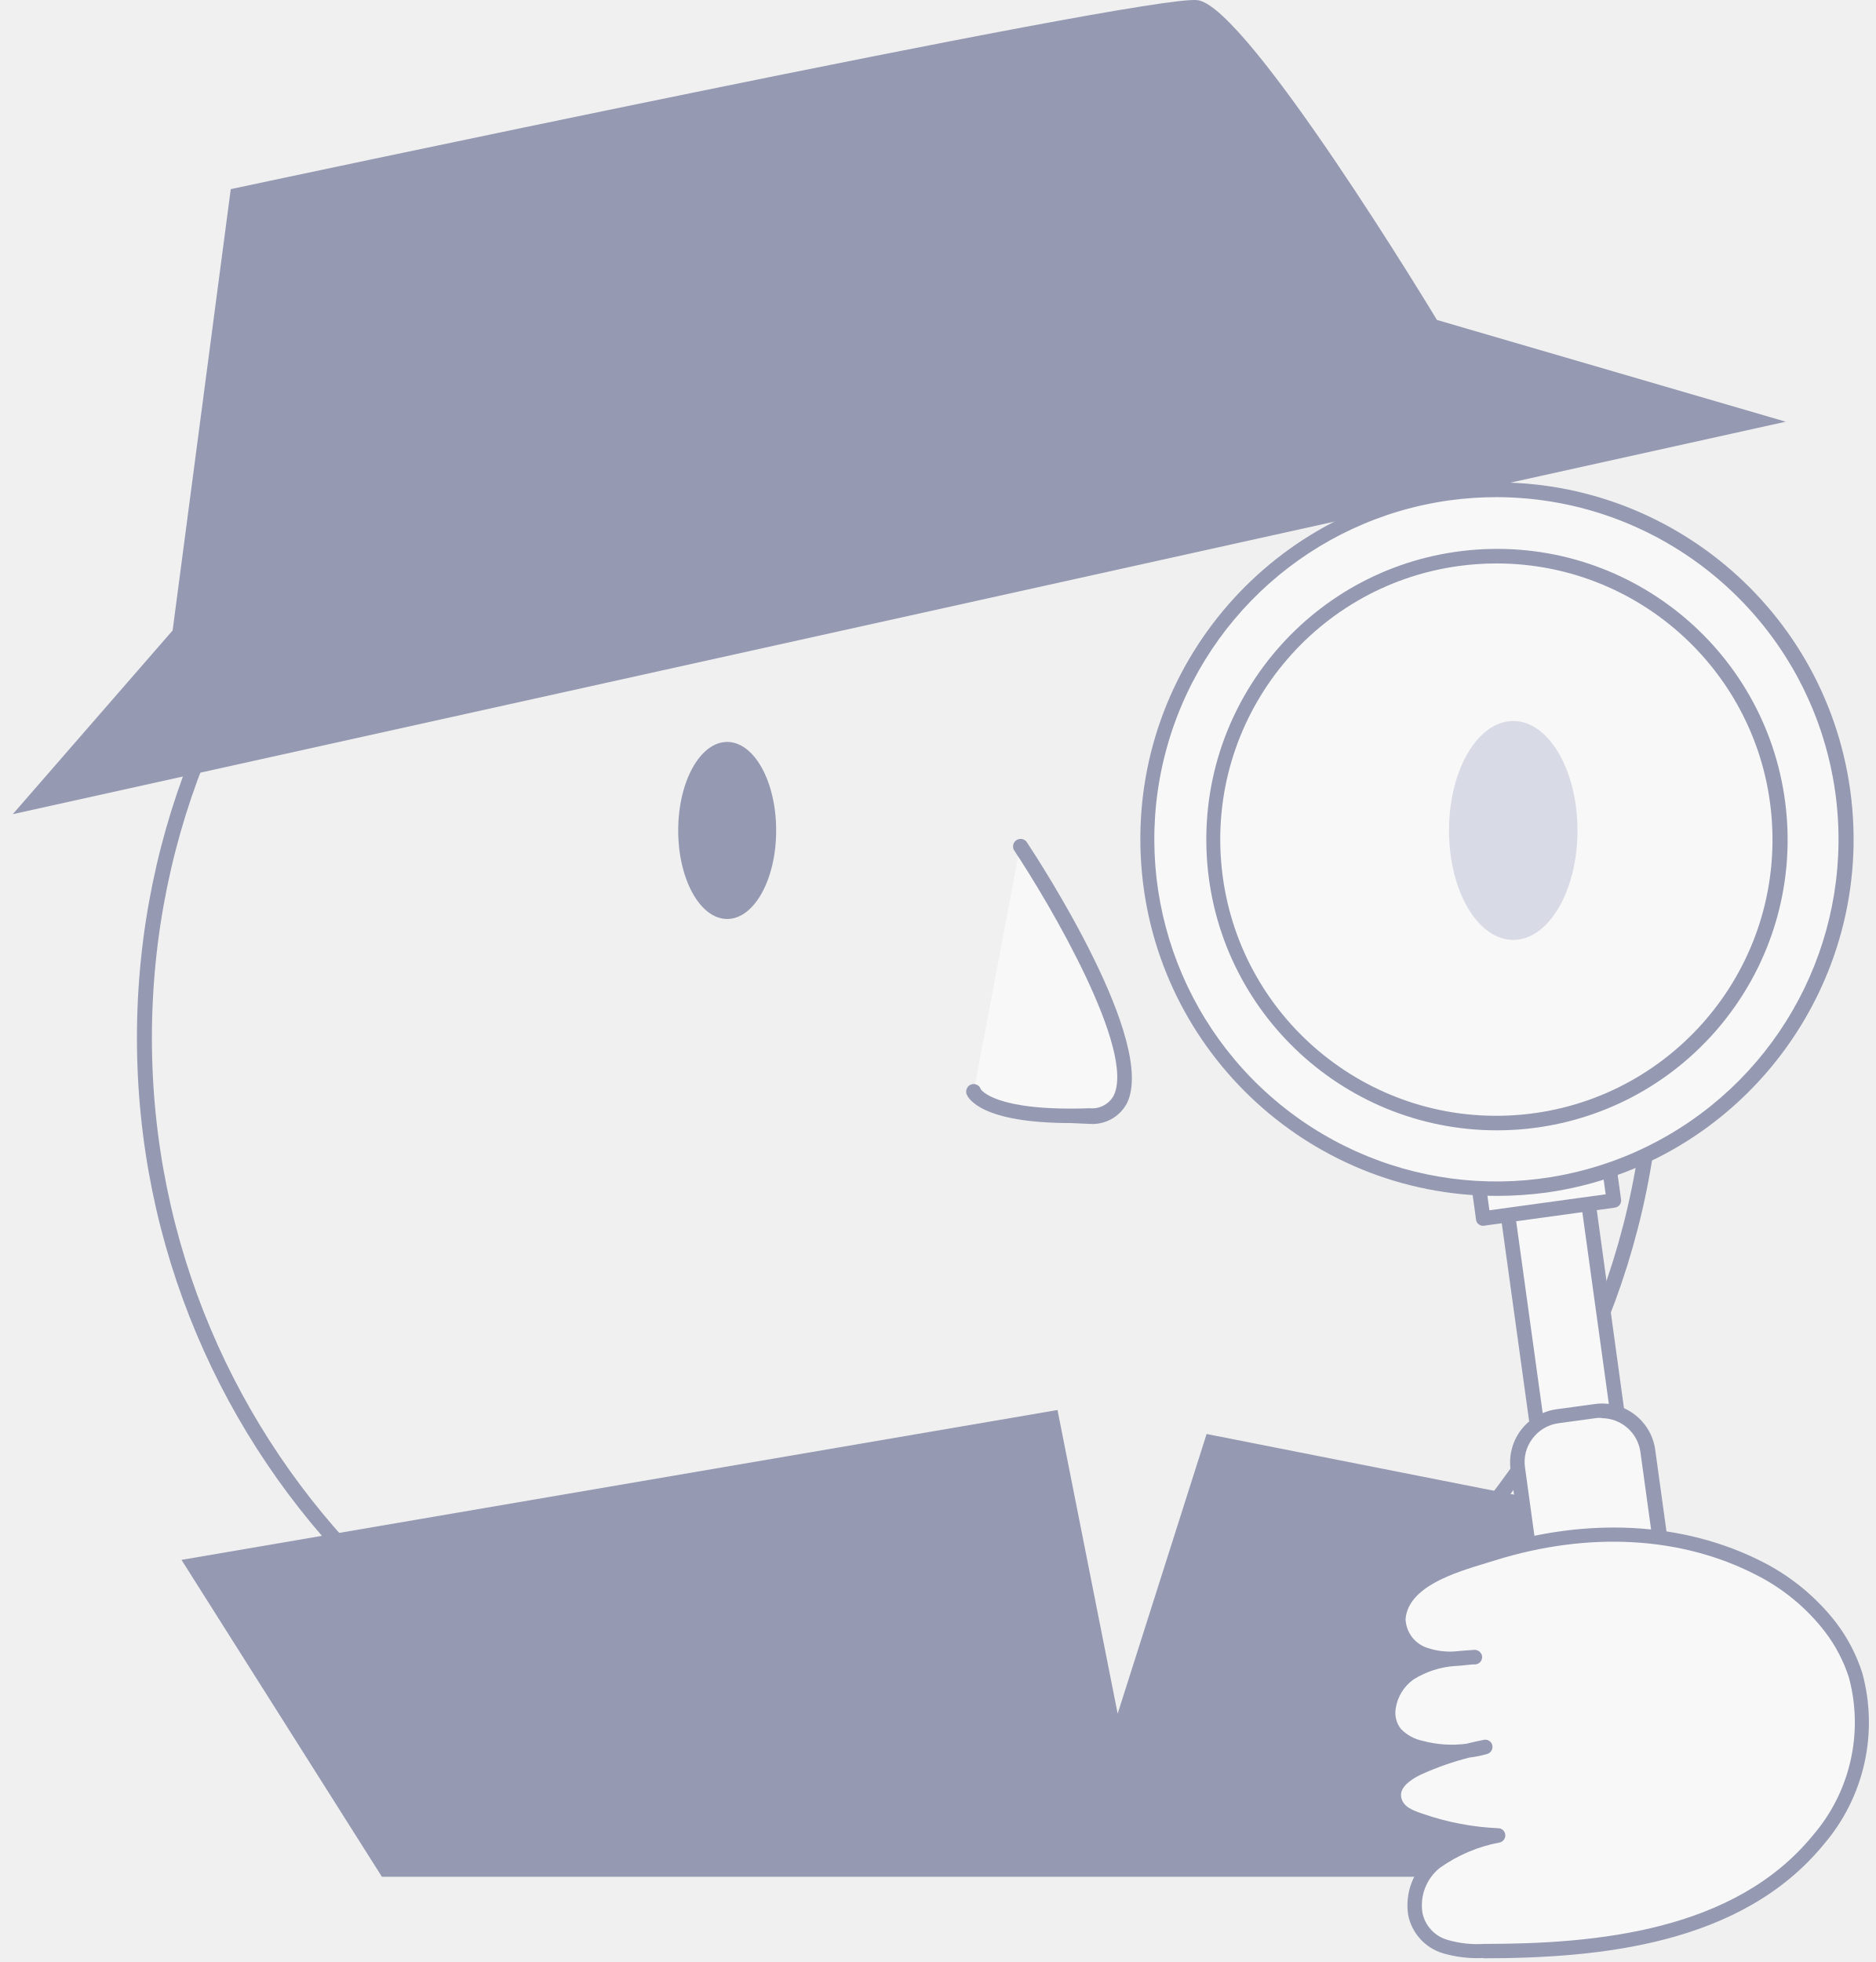
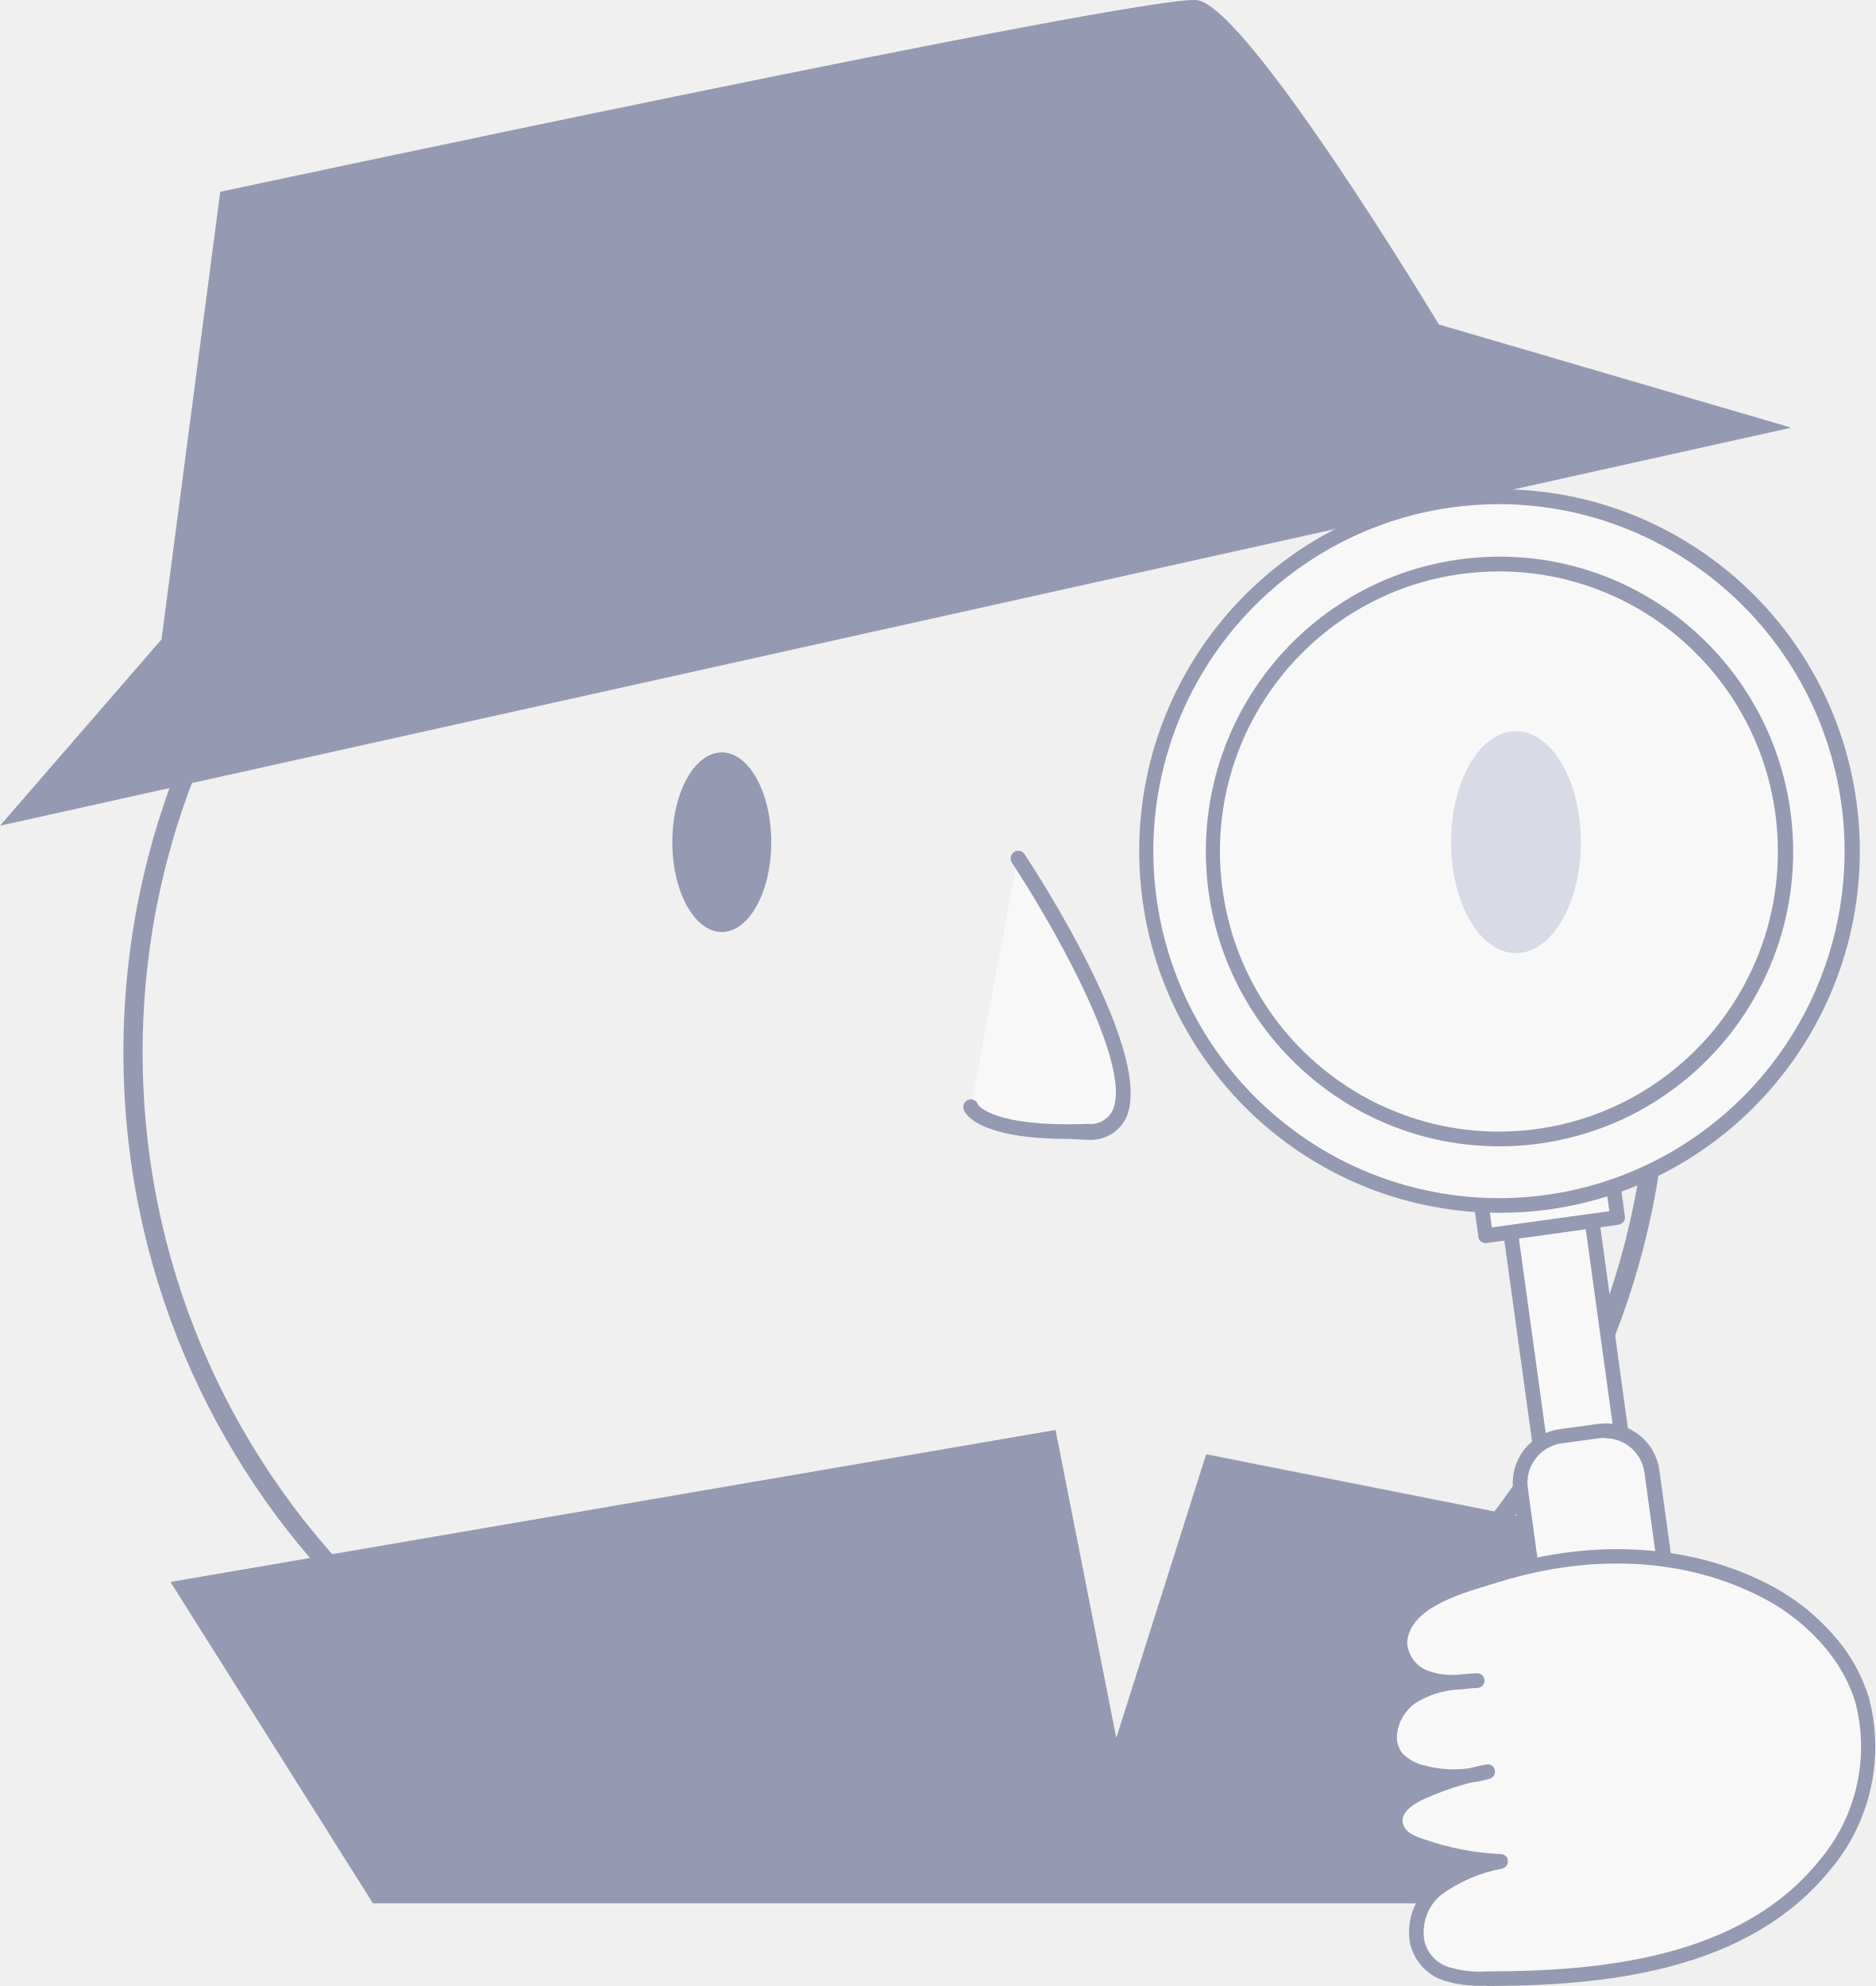
- <svg xmlns="http://www.w3.org/2000/svg" width="131" height="137" viewBox="0 0 131 137" fill="none">
-   <g opacity="0.5">
-     <path d="M62.827 19.743C33.711 19.737 10.101 43.332 10.087 72.448C10.074 101.565 33.663 125.181 62.779 125.201C91.896 125.222 115.518 101.639 115.546 72.523C115.562 58.53 110.015 45.105 100.126 35.205C90.238 25.305 76.819 19.743 62.827 19.743Z" stroke="#3A4374" stroke-width="1.045" stroke-linecap="round" stroke-linejoin="round" />
-     <ellipse cx="90.465" cy="55.319" rx="2.436" ry="3.624" fill="#231F20" />
-     <path d="M0.892 56.851L124.722 29.446L100.362 22.341C100.362 22.341 87.167 0.468 83.645 0.011C80.123 -0.446 16.117 13.206 16.117 13.206L12.057 44.022L0.892 56.851Z" fill="#3A4374" />
-     <path d="M26.673 131.048L12.676 108.921L73.86 98.456L78.062 119.659L84.274 100.131L115.576 106.312L109.212 131.048H26.673Z" fill="#3A4374" />
-     <path d="M105.074 83.067L110.714 82.286L113.628 103.339C113.831 104.805 112.807 106.158 111.341 106.361L111.009 106.407C109.543 106.61 108.191 105.586 107.988 104.12L105.074 83.067H105.074Z" fill="white" />
-     <path fill-rule="evenodd" clip-rule="evenodd" d="M107.487 104.201C107.709 105.775 109.054 106.947 110.643 106.952C110.783 106.951 110.922 106.94 111.059 106.921L111.384 106.87C112.224 106.76 112.984 106.317 113.495 105.642C114.006 104.967 114.226 104.115 114.104 103.277L111.212 82.226C111.198 82.092 111.128 81.971 111.019 81.891C110.912 81.809 110.777 81.772 110.643 81.79L105.01 82.571C104.733 82.608 104.538 82.862 104.574 83.14L107.487 104.201ZM108.492 104.059L105.65 83.505L110.278 82.916L113.12 103.47C113.283 104.655 112.457 105.749 111.273 105.916H110.938C109.751 106.073 108.659 105.244 108.492 104.059Z" fill="#3A4374" />
-     <rect x="100.742" y="64.484" width="9.186" height="20.787" transform="rotate(-7.88 100.742 64.4839)" fill="white" />
-     <path fill-rule="evenodd" clip-rule="evenodd" d="M103.285 85.495C103.374 85.558 103.48 85.593 103.589 85.596L103.65 85.586L112.785 84.327C113.062 84.29 113.258 84.036 113.222 83.759L110.369 63.164C110.354 63.03 110.285 62.908 110.178 62.825C110.071 62.743 109.935 62.708 109.801 62.728L100.666 63.987C100.534 64.007 100.415 64.076 100.331 64.18C100.251 64.287 100.218 64.423 100.24 64.555L103.092 85.16C103.103 85.294 103.174 85.417 103.285 85.495ZM104.026 84.51L101.316 64.921L109.436 63.804L112.146 83.394L104.026 84.51Z" fill="#3A4374" />
-     <rect x="105.568" y="99.342" width="9.186" height="36.154" rx="3.248" transform="rotate(-7.88 105.568 99.3416)" fill="white" />
-     <path fill-rule="evenodd" clip-rule="evenodd" d="M109.568 132.022C109.826 133.877 111.411 135.258 113.283 135.26L113.79 135.27L116.47 134.895C118.516 134.606 119.944 132.719 119.667 130.672L115.607 101.237C115.324 99.188 113.434 97.757 111.385 98.04L108.705 98.405C107.721 98.544 106.831 99.066 106.229 99.857C105.627 100.651 105.368 101.652 105.508 102.638L109.568 132.022ZM111.527 99.014C111.652 99.004 111.777 99.004 111.902 99.014L111.872 99.025C113.235 99.032 114.385 100.039 114.572 101.389L118.632 130.824C118.813 132.306 117.775 133.659 116.297 133.869L113.618 134.245C112.138 134.42 110.788 133.385 110.573 131.91L106.513 102.475C106.404 101.755 106.595 101.022 107.041 100.445C107.475 99.862 108.126 99.478 108.847 99.38L111.527 99.014Z" fill="#3A4374" />
-     <circle cx="104.564" cy="58.607" r="24.39" fill="white" />
-     <path fill-rule="evenodd" clip-rule="evenodd" d="M79.672 59.73C80.277 73.027 91.232 83.499 104.543 83.505C105.704 83.505 106.864 83.427 108.015 83.272C121.613 81.348 131.096 68.792 129.228 55.187C127.405 42 115.537 32.578 102.281 33.793C89.025 35.008 79.067 46.432 79.672 59.73ZM101.244 34.937C102.338 34.788 103.44 34.713 104.543 34.714H104.584C116.48 34.766 126.533 43.547 128.183 55.329C129.508 64.902 124.936 74.331 116.598 79.218C108.261 84.106 97.8 83.489 90.095 77.656C82.389 71.823 78.956 61.922 81.397 52.571C83.837 43.22 91.671 36.26 101.244 34.937Z" fill="#3A4374" />
-     <circle cx="104.564" cy="58.607" r="19.813" fill="white" />
-     <path fill-rule="evenodd" clip-rule="evenodd" d="M84.265 59.328C84.642 70.26 93.614 78.928 104.553 78.927C105.487 78.929 106.42 78.864 107.345 78.735C118.18 77.23 125.874 67.411 124.745 56.531C123.615 45.65 114.067 37.622 103.154 38.376C92.241 39.13 83.888 48.395 84.265 59.328ZM101.864 39.525C102.755 39.404 103.654 39.343 104.553 39.343C114.942 39.365 123.446 47.611 123.787 57.994C124.128 68.377 116.184 77.164 105.819 77.868C95.455 78.572 86.395 70.94 85.329 60.606C84.263 50.273 91.574 40.952 101.864 39.525Z" fill="#3A4374" />
-     <path d="M127.858 113.59C126.518 111.889 124.82 110.503 122.885 109.53C117.069 106.485 110.4 106.586 104.28 108.515C102.108 109.205 97.895 110.189 97.672 113.072C97.689 114.253 98.476 115.283 99.611 115.61C100.721 115.898 101.881 115.943 103.011 115.742C101.401 115.698 99.811 116.099 98.413 116.899C97.104 117.822 96.383 119.842 97.459 121.07C97.934 121.581 98.554 121.935 99.235 122.085C100.716 122.493 102.282 122.471 103.752 122.024C102.162 122.329 100.612 122.816 99.134 123.476C98.24 123.872 97.246 124.572 97.347 125.506C97.449 126.44 98.362 126.866 99.195 127.15C100.946 127.751 102.775 128.093 104.625 128.165C103.028 128.455 101.518 129.104 100.21 130.063C98.18 131.768 98.18 135.006 100.93 135.93C101.813 136.188 102.732 136.294 103.65 136.245C111.77 136.245 121.494 135.23 126.995 128.47C129.703 125.306 130.675 121.011 129.594 116.99C129.218 115.764 128.63 114.613 127.858 113.59Z" fill="white" />
-     <path fill-rule="evenodd" clip-rule="evenodd" d="M100.768 136.387C101.683 136.655 102.637 136.768 103.589 136.722L103.62 136.742C111.659 136.732 121.626 135.818 127.381 128.784C130.204 125.491 131.212 121.013 130.071 116.828C129.666 115.553 129.044 114.359 128.234 113.295C126.853 111.518 125.095 110.069 123.087 109.053C117.627 106.272 110.877 105.896 104.097 108.038L103.447 108.231C103.425 108.237 103.402 108.244 103.379 108.251C100.963 108.992 97.365 110.095 97.134 113.031C97.123 114.308 97.891 115.462 99.073 115.945C98.714 116.087 98.373 116.271 98.058 116.493C97.165 117.136 96.572 118.114 96.413 119.203C96.294 119.985 96.512 120.782 97.012 121.395C97.552 121.983 98.261 122.388 99.042 122.552C99.222 122.606 99.405 122.65 99.59 122.684L98.87 122.989C97.469 123.648 96.687 124.704 96.84 125.577C96.992 126.45 97.672 127.14 99.022 127.607C100.013 127.952 101.032 128.213 102.067 128.388C101.27 128.685 100.529 129.114 99.874 129.657C98.693 130.652 98.116 132.191 98.352 133.717C98.603 134.984 99.532 136.011 100.768 136.387ZM99.337 123.872C100.397 123.395 101.498 123.011 102.625 122.725C103.051 122.675 103.472 122.59 103.884 122.471C104.139 122.388 104.289 122.124 104.229 121.862C104.164 121.6 103.905 121.435 103.64 121.486C103.234 121.568 102.818 121.659 102.412 121.76C101.393 121.894 100.359 121.825 99.367 121.557C98.787 121.439 98.257 121.149 97.844 120.725C97.531 120.326 97.399 119.815 97.479 119.314C97.597 118.499 98.04 117.767 98.707 117.284C99.59 116.726 100.598 116.398 101.641 116.33C101.876 116.325 102.108 116.299 102.337 116.273C102.583 116.246 102.825 116.219 103.062 116.219C103.335 116.187 103.536 115.946 103.518 115.67C103.487 115.399 103.253 115.197 102.98 115.204C102.951 115.206 102.921 115.208 102.892 115.21C102.472 115.238 102.035 115.268 101.59 115.315C100.976 115.355 100.359 115.279 99.773 115.092C98.855 114.834 98.208 114.014 98.169 113.062C98.352 110.79 101.614 109.806 103.766 109.156L103.772 109.154L104.432 108.951C110.958 106.921 117.424 107.276 122.651 109.966C124.526 110.911 126.167 112.264 127.452 113.925C128.194 114.893 128.764 115.981 129.137 117.142C130.172 121.004 129.229 125.127 126.62 128.155C121.139 134.864 111.466 135.737 103.64 135.737C102.781 135.793 101.918 135.697 101.092 135.453C100.201 135.197 99.527 134.464 99.347 133.555C99.166 132.382 99.618 131.202 100.534 130.449C101.793 129.548 103.234 128.934 104.757 128.652C105.001 128.588 105.161 128.355 105.132 128.104C105.106 127.853 104.897 127.661 104.645 127.658C102.842 127.581 101.06 127.239 99.357 126.643C98.707 126.429 97.936 126.166 97.855 125.414C97.773 124.663 98.859 124.085 99.337 123.872Z" fill="#3A4374" />
-     <path d="M71.262 58.993C71.262 58.993 83.624 77.567 76.144 77.831C68.663 78.095 68.024 76.136 68.024 76.136" fill="white" />
-     <path d="M74.804 78.42C68.531 78.42 67.628 76.705 67.506 76.39C67.418 76.113 67.567 75.816 67.841 75.72C68.115 75.633 68.409 75.782 68.501 76.055C68.501 76.055 69.414 77.628 76.124 77.385C76.791 77.446 77.433 77.113 77.768 76.532C79.371 73.416 73.302 63.083 70.825 59.368C70.687 59.128 70.758 58.823 70.988 58.668C71.217 58.513 71.527 58.562 71.698 58.78C72.642 60.201 80.833 72.787 78.702 77.05C78.204 77.978 77.216 78.535 76.164 78.481L74.804 78.42Z" fill="#3A4374" />
-     <ellipse cx="105.69" cy="57.988" rx="4.486" ry="7.643" fill="#C0C5DC" />
-     <ellipse cx="50.789" cy="57.988" rx="3.421" ry="6.181" fill="#3A4374" />
+ <svg xmlns="http://www.w3.org/2000/svg" width="102" height="108">
+   <g fill-rule="nonzero" fill="none" opacity=".5">
+     <path d="M48.73 15.593C25.822 15.59 7.246 34.224 7.235 57.22c-.01 22.997 18.55 41.649 41.458 41.665 22.909.016 41.494-18.61 41.516-41.606a41.72 41.72 0 00-12.132-29.473A41.4 41.4 0 0048.73 15.593z" stroke="#3A4374" stroke-width="1.045" stroke-linecap="round" stroke-linejoin="round" />
+     <ellipse fill="#231F20" cx="70.476" cy="43.691" rx="1.917" ry="2.862" />
+     <path d="M0 44.902l97.429-21.645-19.167-5.612S67.881.37 65.11.01C62.338-.351 11.979 10.43 11.979 10.43L8.785 34.77 0 44.902zM20.284 103.503L9.272 86.027l48.14-8.265 3.305 16.746 4.888-15.424 24.628 4.882-5.007 19.537z" fill="#3A4374" />
+     <path d="M81.97 65.607l4.438-.617L88.7 81.618a2.115 2.115 0 01-1.799 2.387l-.261.036a2.11 2.11 0 01-2.377-1.806L81.97 65.607z" fill="#FFF" />
+     <path d="M86.352 84.471A2.519 2.519 0 0183.87 82.3l-2.292-16.634a.4.4 0 01.343-.45l4.432-.617a.398.398 0 01.296.08c.085.063.14.16.151.265l2.276 16.626a2.508 2.508 0 01-.479 1.868 2.49 2.49 0 01-1.66.97l-.256.04a2.474 2.474 0 01-.328.024zm-3.929-18.518l2.236 16.234c.132.936.991 1.59 1.925 1.467h.263a1.714 1.714 0 001.454-1.932l-2.236-16.234-3.642.465z" fill="#3A4374" />
+     <path fill="#FFF" d="M78.562 50.93l7.159-.995 2.242 16.263-7.16.995z" />
+     <path d="M80.802 67.605a.43.43 0 01-.24-.08.361.361 0 01-.151-.265l-2.244-16.274a.394.394 0 01.072-.296.423.423 0 01.263-.153l7.187-.994a.39.39 0 01.448.345l2.244 16.266a.4.4 0 01-.344.448l-7.187.995-.048.008zm-1.789-16.33l2.132 15.472 6.39-.882-2.133-15.472-6.389.882z" fill="#3A4374" />
+     <path d="M85.573 78.014l.725-.1a3.248 3.248 0 013.664 2.773l3.013 21.85a3.248 3.248 0 01-2.77 3.661l-.726.1a3.248 3.248 0 01-3.664-2.773l-3.013-21.85a3.248 3.248 0 012.77-3.66z" fill="#FFF" />
+     <path d="M88.429 106.83a2.959 2.959 0 01-2.923-2.558L82.31 81.064a2.959 2.959 0 012.516-3.343l2.108-.288a2.949 2.949 0 013.322 2.525l3.195 23.248a2.964 2.964 0 01-2.516 3.335l-2.108.297-.4-.008zm-1.086-28.628a1.838 1.838 0 00-.296 0l-2.108.289a2.13 2.13 0 00-1.422.842c-.35.455-.5 1.034-.415 1.603l3.194 23.248a2.166 2.166 0 002.396 1.844l2.108-.297a2.163 2.163 0 001.837-2.405l-3.194-23.248a2.159 2.159 0 00-2.124-1.868l.024-.008z" fill="#3A4374" />
+     <ellipse fill="#FFF" cx="81.569" cy="46.288" rx="19.19" ry="19.264" />
+     <path d="M81.553 65.953c-10.474-.005-19.093-8.275-19.569-18.778-.476-10.503 7.359-19.525 17.789-20.485 10.43-.96 19.768 6.482 21.202 16.897 1.47 10.746-5.992 20.662-16.691 22.182-.905.122-1.818.184-2.731.184zm0-38.536c-.868 0-1.736.059-2.596.177-7.532 1.045-13.696 6.542-15.616 13.927-1.92 7.386.78 15.206 6.844 19.812a18.74 18.74 0 0020.853 1.234c6.56-3.86 10.157-11.307 9.114-18.868-1.298-9.305-9.207-16.24-18.567-16.282h-.032z" fill="#3A4374" />
+     <ellipse fill="#FFF" cx="81.569" cy="46.288" rx="15.589" ry="15.648" />
+     <path d="M81.56 62.338c-8.606 0-15.665-6.846-15.962-15.48-.297-8.635 6.275-15.953 14.862-16.548 8.586-.596 16.098 5.745 16.987 14.339.889 8.593-5.165 16.348-13.69 17.536-.728.103-1.462.154-2.196.153zm0-31.265c-.707 0-1.414.049-2.116.144-8.096 1.127-13.848 8.489-13.009 16.65.839 8.162 7.967 14.19 16.122 13.634 8.154-.556 14.405-7.496 14.136-15.697-.268-8.2-6.959-14.713-15.132-14.731z" fill="#3A4374" />
+     <path d="M99.896 89.714a11.645 11.645 0 00-3.913-3.206c-4.576-2.405-9.822-2.325-14.638-.802-1.709.545-5.023 1.323-5.199 3.6a2.115 2.115 0 001.526 2.004 6.254 6.254 0 002.675.104 6.887 6.887 0 00-3.618.914c-1.03.73-1.597 2.324-.75 3.294.374.404.861.683 1.397.802a6.365 6.365 0 003.554-.048c-1.251.24-2.47.625-3.634 1.146-.703.313-1.485.866-1.405 1.604.08.737.798 1.074 1.453 1.298 1.378.475 2.817.745 4.273.802a8.4 8.4 0 00-3.474 1.5c-1.598 1.346-1.598 3.903.567 4.633a6.366 6.366 0 002.14.248c6.389 0 14.04-.801 18.368-6.14a9.993 9.993 0 002.044-9.067 8.702 8.702 0 00-1.366-2.686z" fill="#FFF" />
+     <path d="M80.802 107.984c-.75.037-1.5-.053-2.22-.265a2.762 2.762 0 01-1.9-2.108 3.502 3.502 0 011.197-3.207 5.952 5.952 0 011.725-1.002 14.816 14.816 0 01-2.396-.617c-1.062-.369-1.597-.914-1.717-1.603-.12-.69.495-1.523 1.598-2.044l.567-.24a4.211 4.211 0 01-.432-.105 3.008 3.008 0 01-1.597-.914 2.219 2.219 0 01-.471-1.732 3.209 3.209 0 011.294-2.14c.248-.175.516-.32.798-.433a2.461 2.461 0 01-1.525-2.3c.184-2.342 3.067-3.207 4.967-3.793l.511-.152c5.335-1.691 10.646-1.395 14.942.802a11.99 11.99 0 014.049 3.35 9.207 9.207 0 011.445 2.79 10.363 10.363 0 01-2.116 9.444c-4.528 5.555-12.37 6.277-18.695 6.285l-.024-.016zm-.759-11.055c-.887.226-1.752.53-2.587.906-.375.168-1.23.625-1.166 1.219.064.593.67.801 1.182.97 1.34.47 2.742.74 4.16.801a.392.392 0 01.384.353.4.4 0 01-.296.433 8.289 8.289 0 00-3.322 1.419 2.659 2.659 0 00-.934 2.453 1.953 1.953 0 001.373 1.499 5.73 5.73 0 002.005.224c6.157 0 13.768-.69 18.08-5.988a9.567 9.567 0 001.98-8.698 8.413 8.413 0 00-1.325-2.541 11.094 11.094 0 00-3.777-3.127c-4.113-2.124-9.2-2.405-14.335-.801l-.52.16c-1.692.513-4.264 1.29-4.408 3.086.031.753.54 1.4 1.262 1.604a3.86 3.86 0 001.43.176c.375-.04.742-.064 1.094-.088a.416.416 0 01.423.369.408.408 0 01-.36.433c-.359 0-.734.08-1.117.088a4.898 4.898 0 00-2.308.753c-.525.382-.874.96-.967 1.604-.063.395.041.799.288 1.114.325.334.742.563 1.198.657a6.11 6.11 0 002.396.16c.32-.08.646-.152.966-.216a.4.4 0 01.463.297.41.41 0 01-.271.48 6.097 6.097 0 01-.99.201z" fill="#3A4374" />
+     <path d="M55.367 46.593s9.727 14.67 3.84 14.879c-5.885.208-6.388-1.339-6.388-1.339" fill="#FFF" />
+     <path d="M58.154 61.937c-4.936 0-5.646-1.355-5.742-1.603a.425.425 0 01.263-.53.415.415 0 01.52.265s.718 1.243 5.997 1.05a1.348 1.348 0 001.294-.673c1.261-2.461-3.514-10.622-5.463-13.556a.418.418 0 01.128-.553.414.414 0 01.56.088c.742 1.122 7.186 11.063 5.51 14.43a2.139 2.139 0 01-1.997 1.13l-1.07-.048z" fill="#3A4374" />
+     <ellipse fill="#C0C5DC" cx="82.455" cy="45.799" rx="3.53" ry="6.036" />
+     <ellipse fill="#3A4374" cx="39.259" cy="45.799" rx="2.691" ry="4.882" />
  </g>
</svg>
